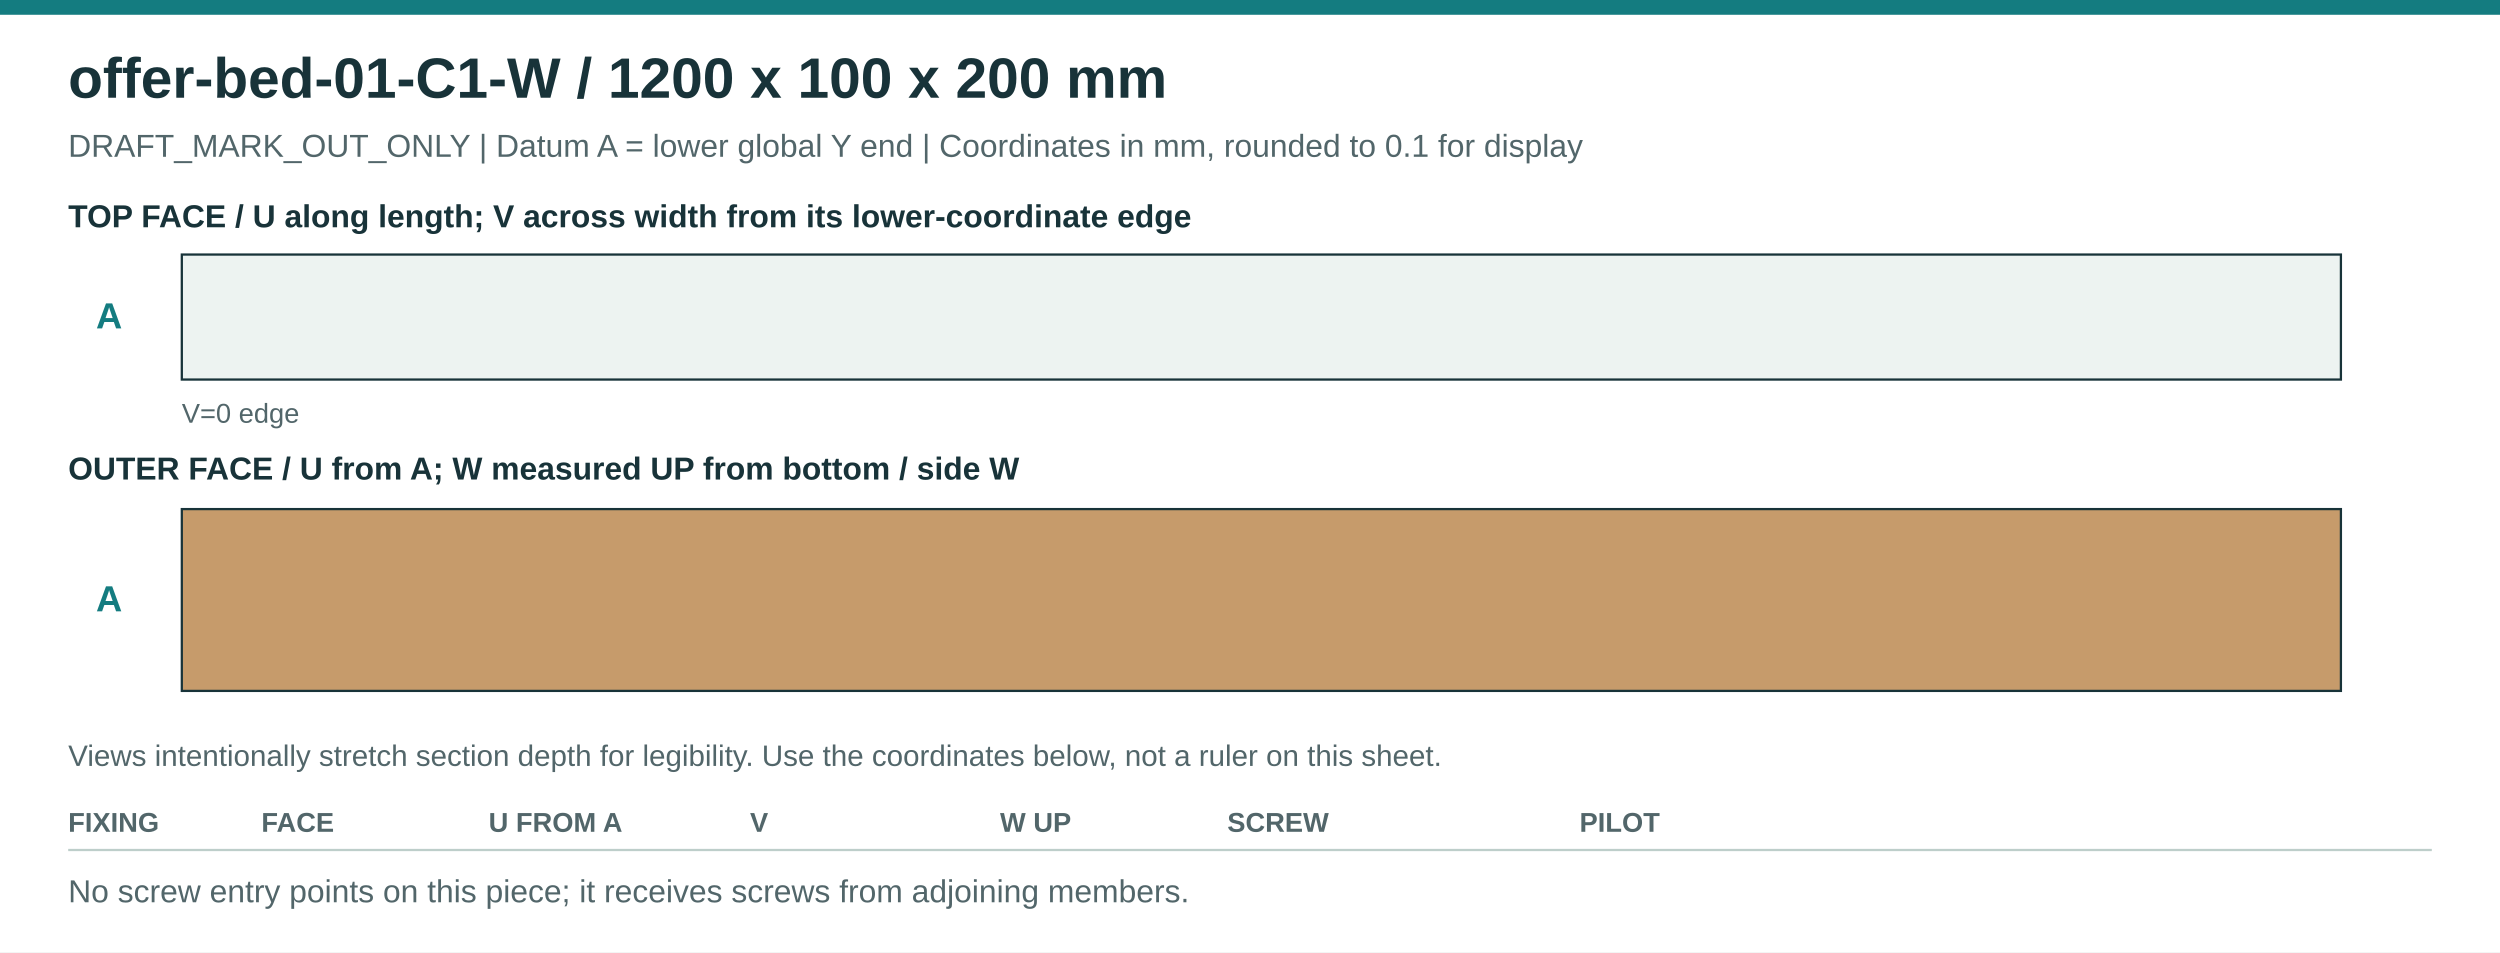
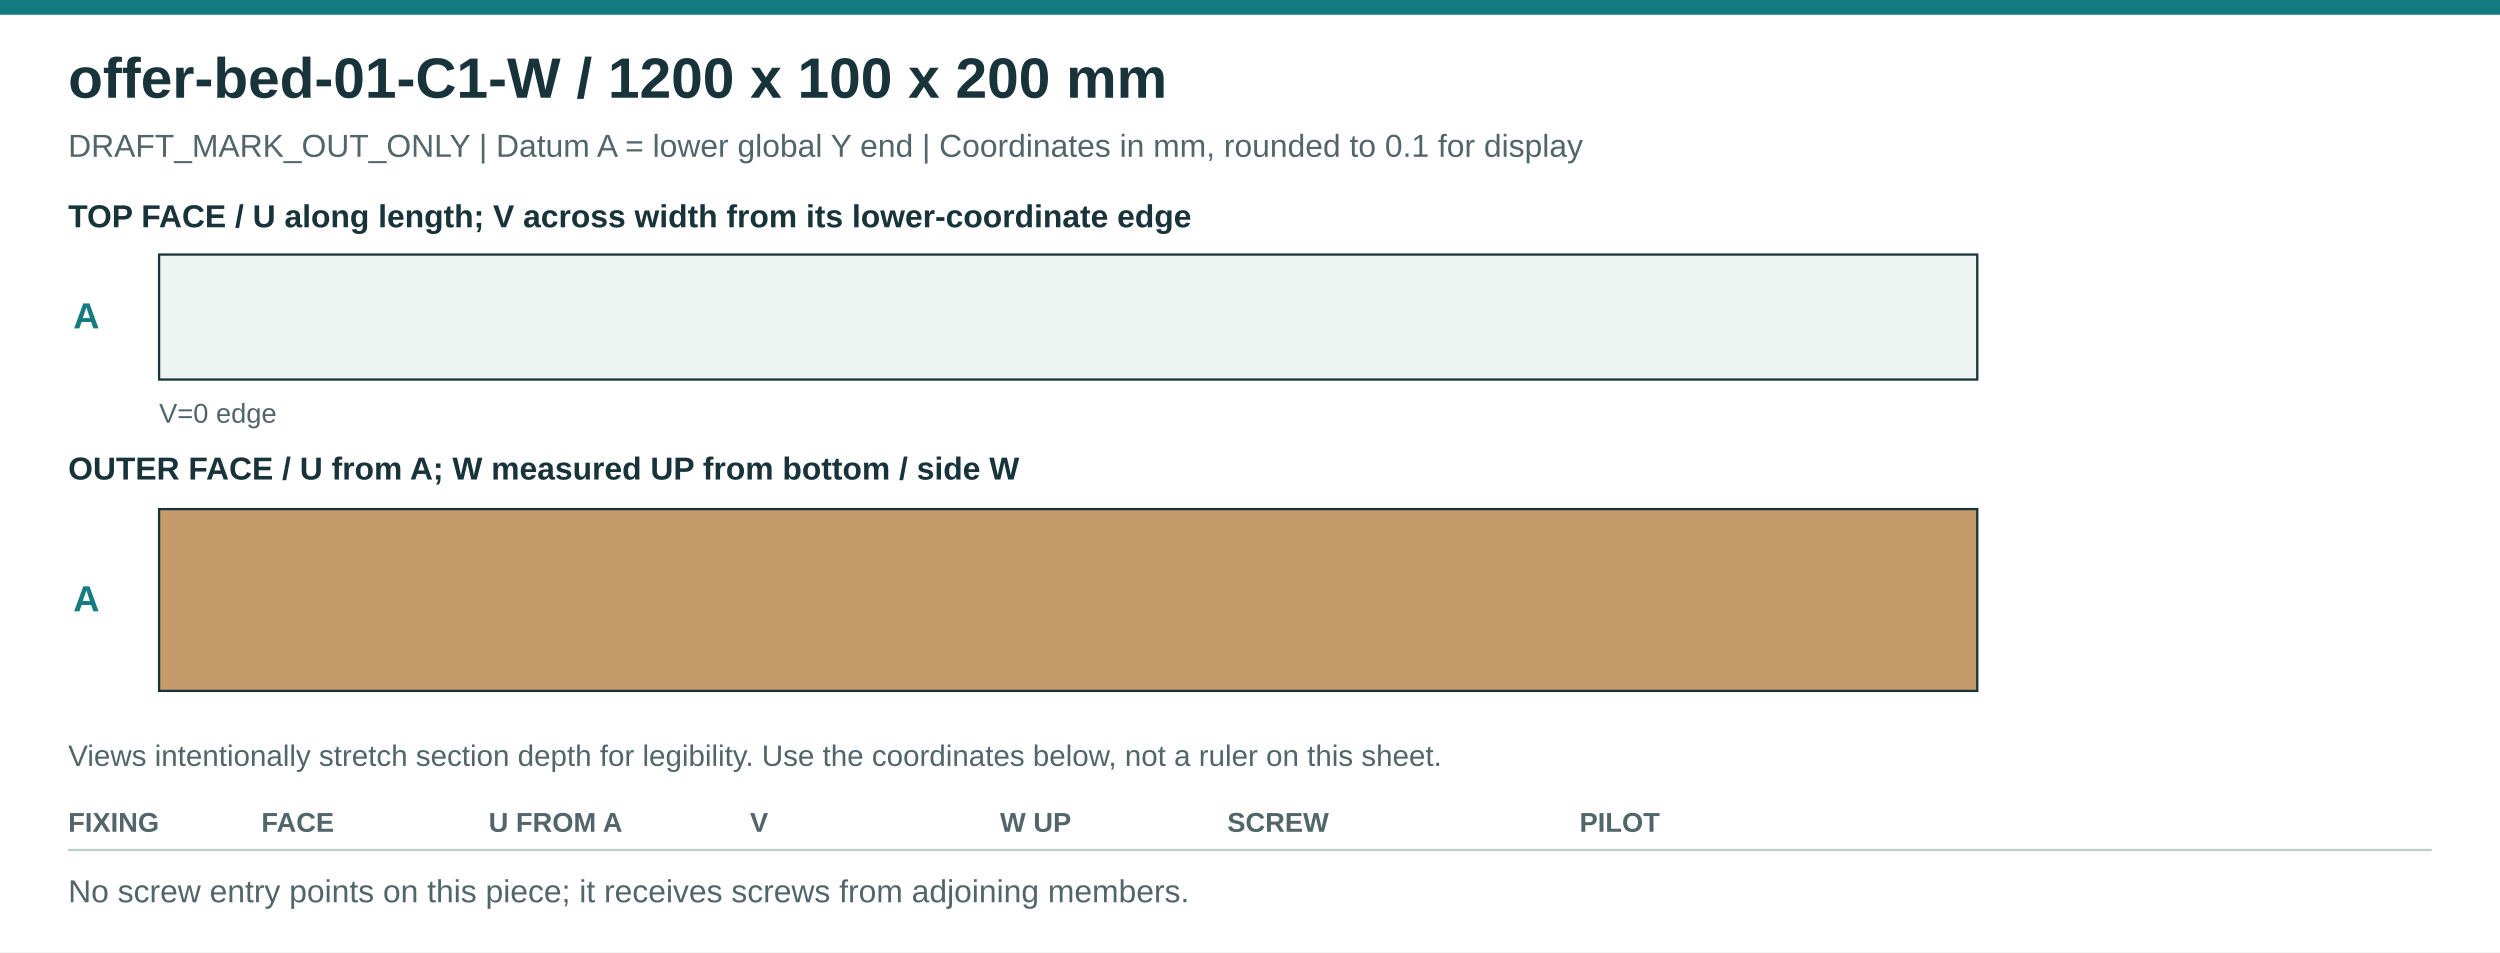
<svg xmlns="http://www.w3.org/2000/svg" width="1100" height="419" viewBox="0 0 1100 419">
  <rect width="100%" height="100%" fill="white" />
  <rect x="0" y="0" width="1100" height="6" fill="#147c80" stroke="#147c80" stroke-width="1" />
  <text x="30" y="43" font-family="Arial,Helvetica,sans-serif" font-size="25" font-weight="700" fill="#183339" text-anchor="start">offer-bed-01-C1-W / 1200 x 100 x 200 mm</text>
  <text x="30" y="69" font-family="Arial,Helvetica,sans-serif" font-size="14" font-weight="400" fill="#52666a" text-anchor="start">DRAFT_MARK_OUT_ONLY  |  Datum A = lower global Y end  |  Coordinates in mm, rounded to 0.1 for display</text>
  <text x="30" y="100" font-family="Arial,Helvetica,sans-serif" font-size="14" font-weight="700" fill="#183339" text-anchor="start">TOP FACE / U along length; V across width from its lower-coordinate edge</text>
-   <rect x="80" y="112" width="950" height="55" fill="#edf3f1" stroke="#183339" stroke-width="1" />
-   <text x="48" y="144.5" font-family="Arial,Helvetica,sans-serif" font-size="16" font-weight="700" fill="#147c80" text-anchor="middle">A</text>
-   <text x="80" y="186" font-family="Arial,Helvetica,sans-serif" font-size="12" font-weight="400" fill="#52666a" text-anchor="start">V=0 edge</text>
+   <rect x="70" y="112" width="800" height="55" fill="#edf3f1" stroke="#183339" stroke-width="1" />
+   <text x="38" y="144.5" font-family="Arial,Helvetica,sans-serif" font-size="16" font-weight="700" fill="#147c80" text-anchor="middle">A</text>
+   <text x="70" y="186" font-family="Arial,Helvetica,sans-serif" font-size="12" font-weight="400" fill="#52666a" text-anchor="start">V=0 edge</text>
  <text x="30" y="211" font-family="Arial,Helvetica,sans-serif" font-size="14" font-weight="700" fill="#183339" text-anchor="start">OUTER FACE / U from A; W measured UP from bottom / side W</text>
-   <rect x="80" y="224" width="950" height="80" fill="#c69b6b" stroke="#183339" stroke-width="1" />
-   <text x="48" y="269.0" font-family="Arial,Helvetica,sans-serif" font-size="16" font-weight="700" fill="#147c80" text-anchor="middle">A</text>
+   <rect x="70" y="224" width="800" height="80" fill="#c69b6b" stroke="#183339" stroke-width="1" />
+   <text x="38" y="269.0" font-family="Arial,Helvetica,sans-serif" font-size="16" font-weight="700" fill="#147c80" text-anchor="middle">A</text>
  <text x="30" y="337" font-family="Arial,Helvetica,sans-serif" font-size="13" font-weight="400" fill="#52666a" text-anchor="start">Views intentionally stretch section depth for legibility. Use the coordinates below, not a ruler on this sheet.</text>
  <text x="30" y="366" font-family="Arial,Helvetica,sans-serif" font-size="12" font-weight="700" fill="#52666a" text-anchor="start">FIXING</text>
  <text x="115" y="366" font-family="Arial,Helvetica,sans-serif" font-size="12" font-weight="700" fill="#52666a" text-anchor="start">FACE</text>
  <text x="215" y="366" font-family="Arial,Helvetica,sans-serif" font-size="12" font-weight="700" fill="#52666a" text-anchor="start">U FROM A</text>
  <text x="330" y="366" font-family="Arial,Helvetica,sans-serif" font-size="12" font-weight="700" fill="#52666a" text-anchor="start">V</text>
  <text x="440" y="366" font-family="Arial,Helvetica,sans-serif" font-size="12" font-weight="700" fill="#52666a" text-anchor="start">W UP</text>
  <text x="540" y="366" font-family="Arial,Helvetica,sans-serif" font-size="12" font-weight="700" fill="#52666a" text-anchor="start">SCREW</text>
  <text x="695" y="366" font-family="Arial,Helvetica,sans-serif" font-size="12" font-weight="700" fill="#52666a" text-anchor="start">PILOT</text>
  <line x1="30" y1="374" x2="1070" y2="374" stroke="#bdceca" stroke-width="1" />
  <text x="30" y="397" font-family="Arial,Helvetica,sans-serif" font-size="14" font-weight="400" fill="#52666a" text-anchor="start">No screw entry points on this piece; it receives screws from adjoining members.</text>
</svg>
